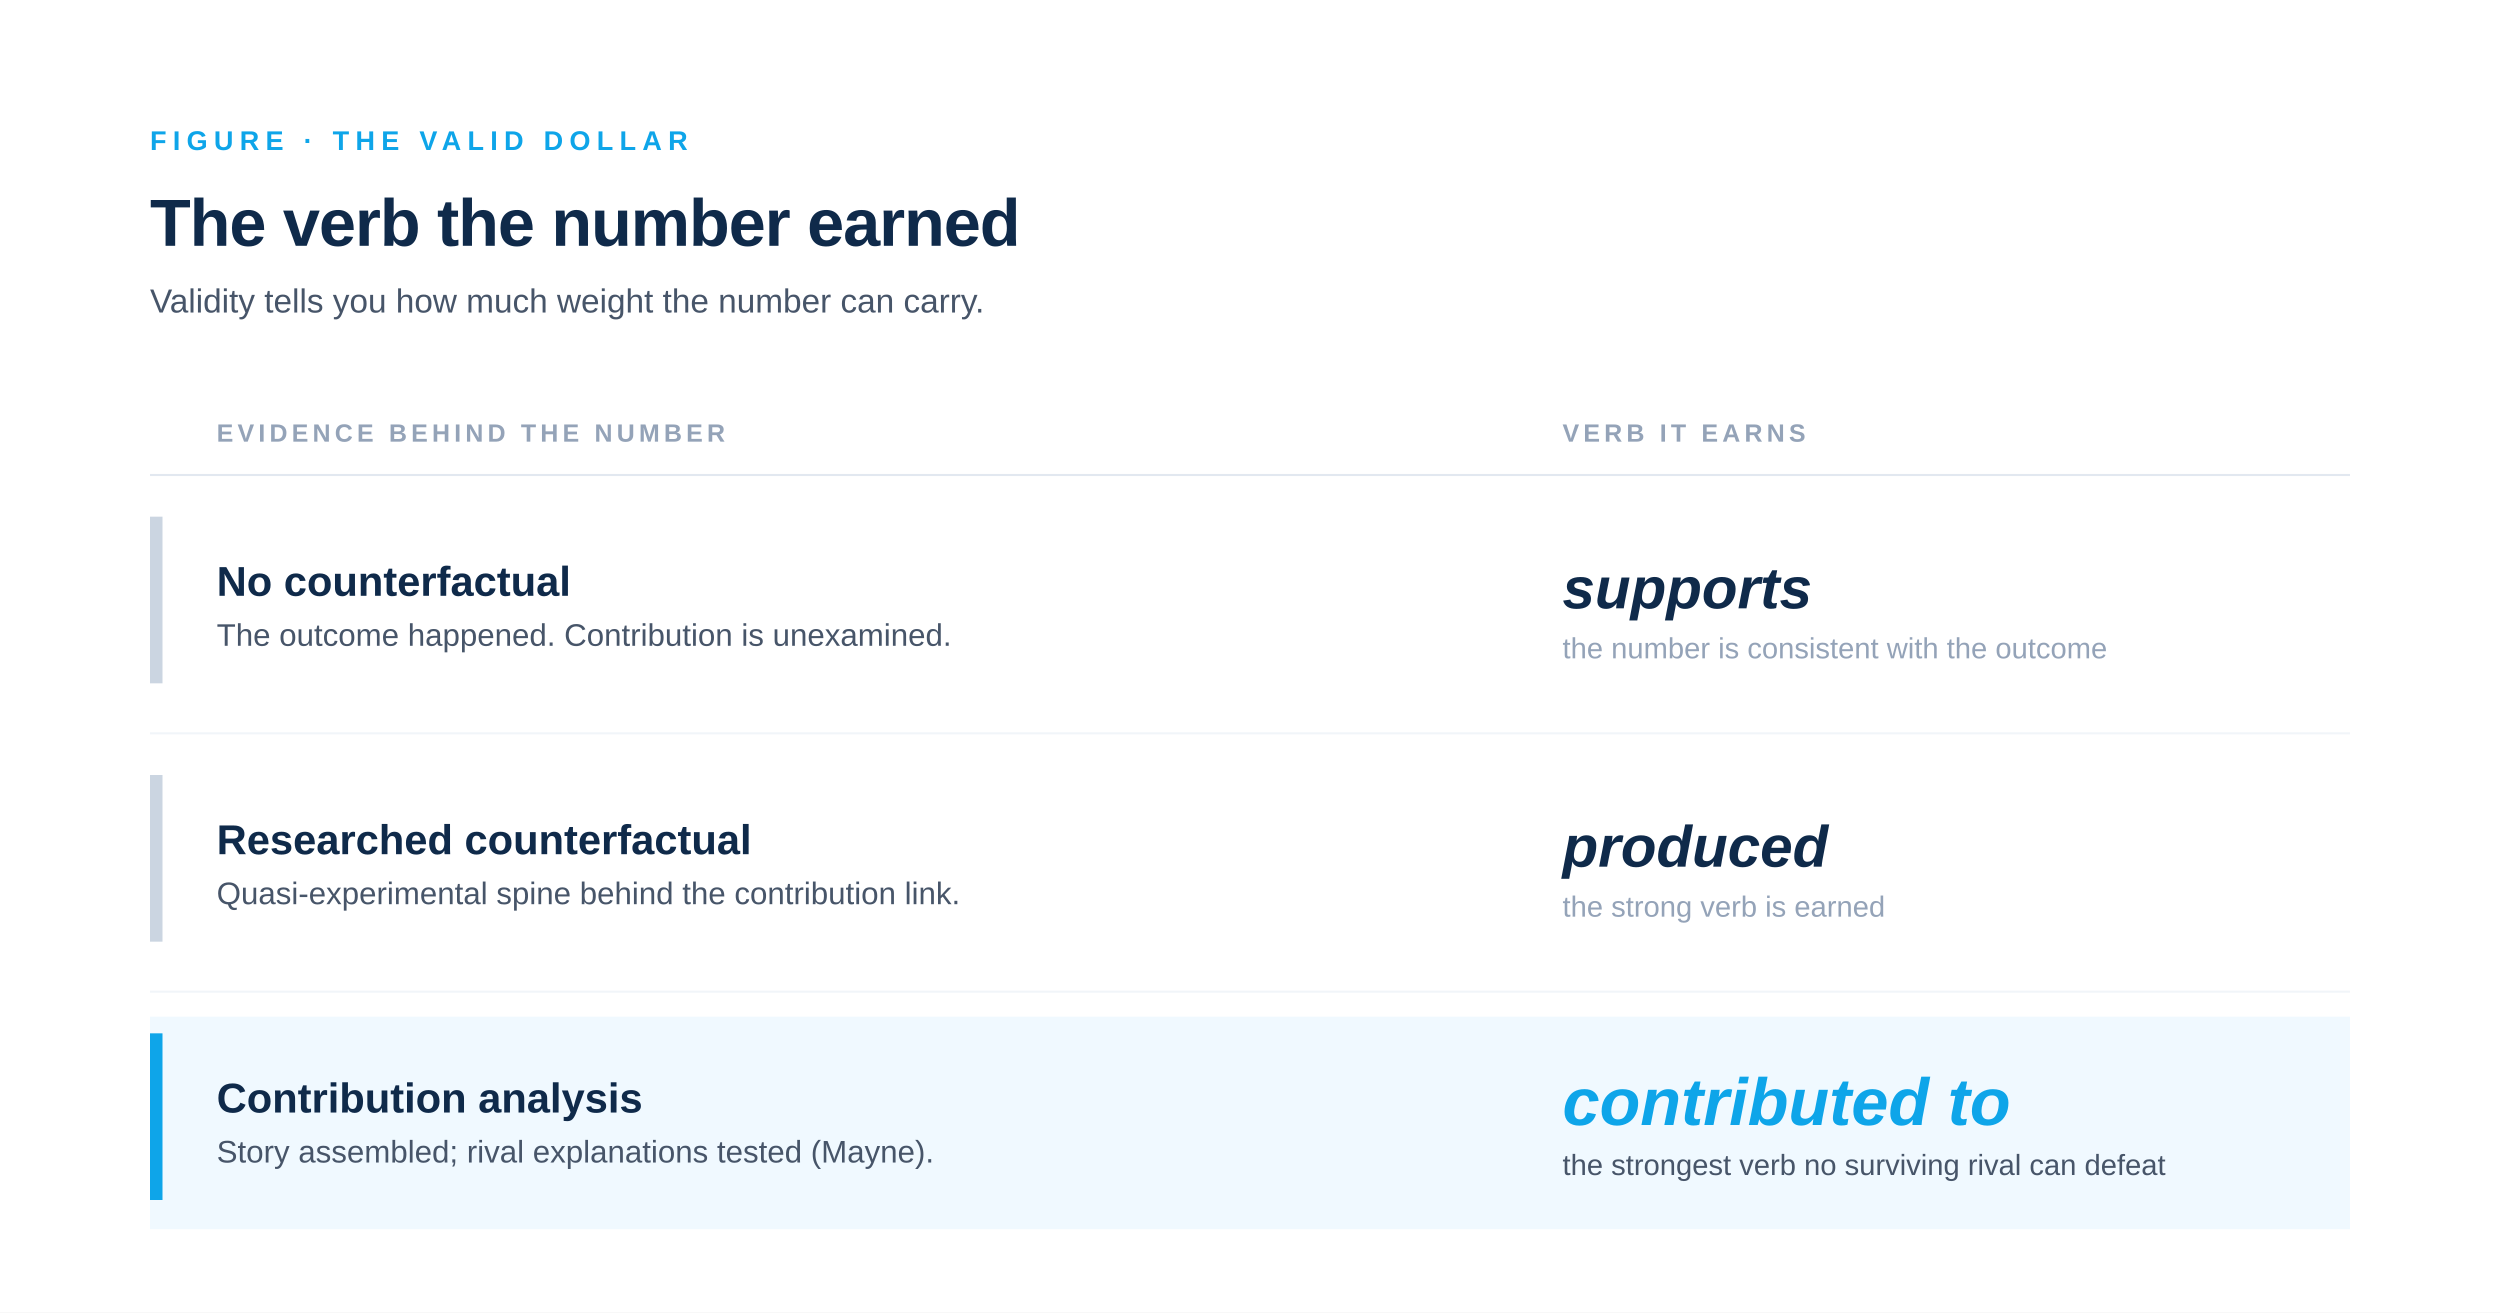
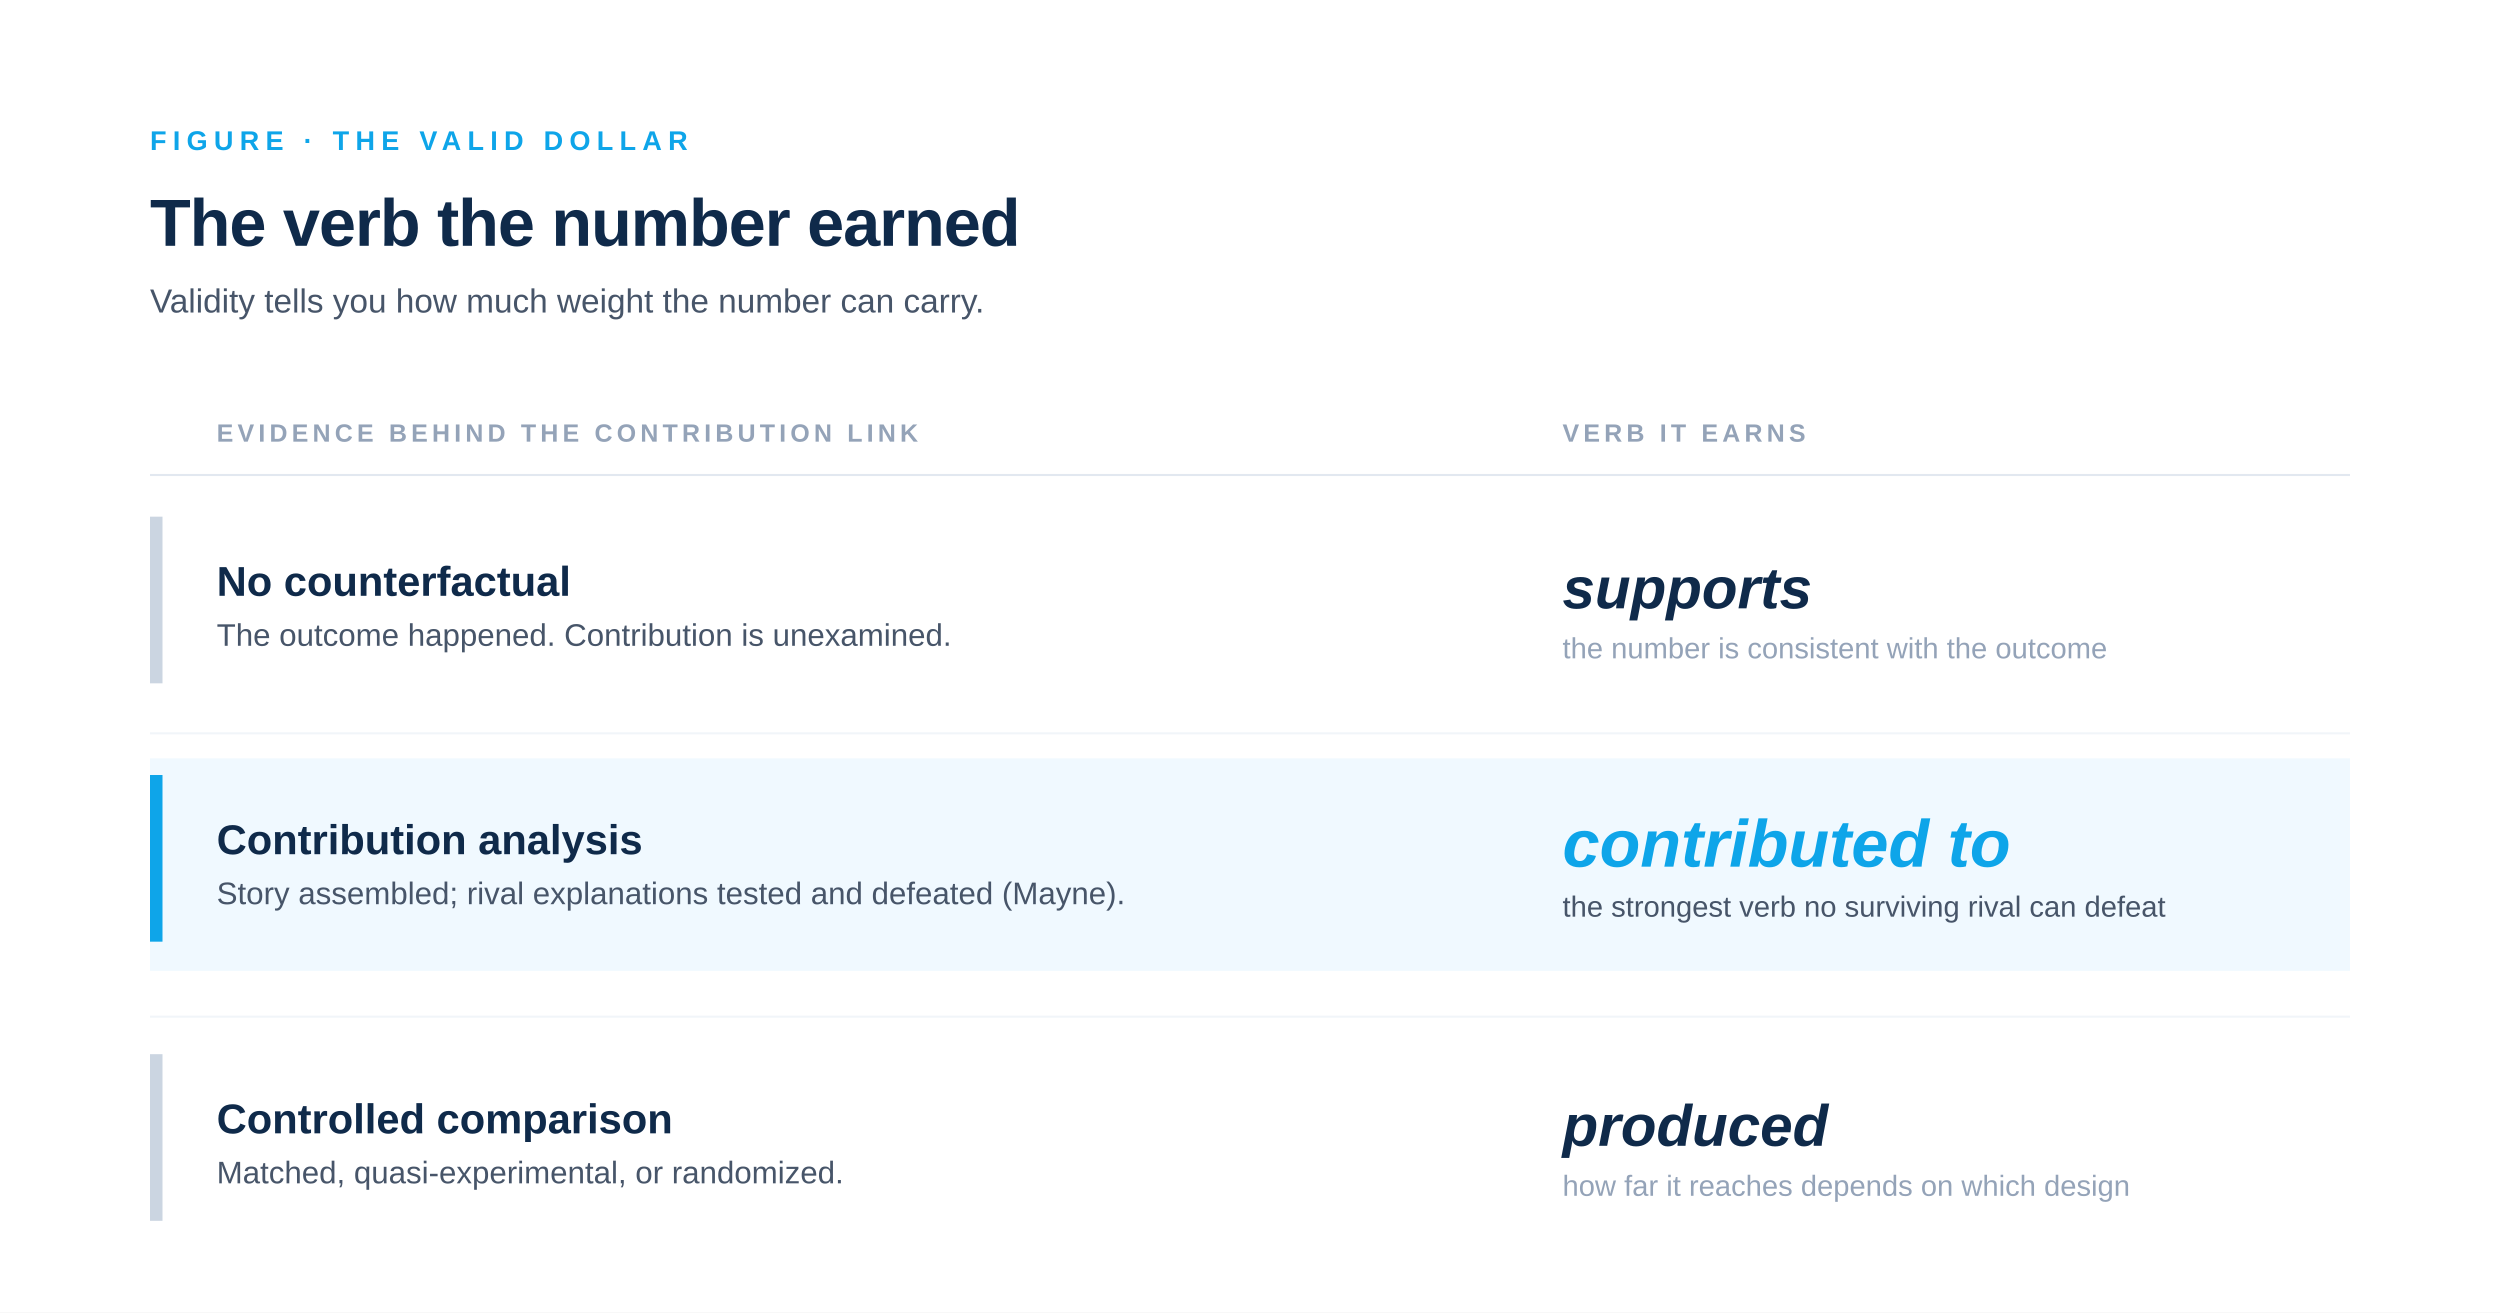
<svg xmlns="http://www.w3.org/2000/svg" viewBox="0 0 1200 630" width="1200" height="630" role="img" aria-labelledby="title desc">
  <rect x="0" y="0" width="1200" height="630" fill="#ffffff" />
  <text x="72" y="72" font-family="-apple-system, BlinkMacSystemFont, 'Helvetica Neue', Arial, sans-serif" font-size="13" font-weight="600" fill="#0EA5E9" letter-spacing="3">FIGURE · THE VALID DOLLAR</text>
  <text x="72" y="118" font-family="-apple-system, BlinkMacSystemFont, 'Helvetica Neue', Arial, sans-serif" font-size="32" font-weight="700" fill="#0F2A4A" letter-spacing="-0.5">The verb the number earned</text>
  <text x="72" y="150" font-family="-apple-system, BlinkMacSystemFont, 'Helvetica Neue', Arial, sans-serif" font-size="16" font-weight="400" fill="#475569">Validity tells you how much weight the number can carry.</text>
-   <text x="104" y="212" font-family="-apple-system, BlinkMacSystemFont, 'Helvetica Neue', Arial, sans-serif" font-size="12" font-weight="700" fill="#94A3B8" letter-spacing="2">EVIDENCE BEHIND THE NUMBER</text>
+   <text x="104" y="212" font-family="-apple-system, BlinkMacSystemFont, 'Helvetica Neue', Arial, sans-serif" font-size="12" font-weight="700" fill="#94A3B8" letter-spacing="2">EVIDENCE BEHIND THE CONTRIBUTION LINK</text>
  <text x="750" y="212" font-family="-apple-system, BlinkMacSystemFont, 'Helvetica Neue', Arial, sans-serif" font-size="12" font-weight="700" fill="#94A3B8" letter-spacing="2">VERB IT EARNS</text>
  <line x1="72" y1="228" x2="1128" y2="228" stroke="#E2E8F0" stroke-width="1" />
  <g>
    <rect x="72" y="248" width="6" height="80" fill="#CBD5E1" />
    <text x="104" y="286" font-family="-apple-system, BlinkMacSystemFont, 'Helvetica Neue', Arial, sans-serif" font-size="20" font-weight="600" fill="#0F2A4A">No counterfactual</text>
    <text x="104" y="310" font-family="-apple-system, BlinkMacSystemFont, 'Helvetica Neue', Arial, sans-serif" font-size="15" font-weight="400" fill="#475569">The outcome happened. Contribution is unexamined.</text>
    <text x="750" y="292" font-family="-apple-system, BlinkMacSystemFont, 'Helvetica Neue', Arial, sans-serif" font-size="28" font-weight="600" font-style="italic" fill="#0F2A4A">supports</text>
    <text x="750" y="316" font-family="-apple-system, BlinkMacSystemFont, 'Helvetica Neue', Arial, sans-serif" font-size="14" font-weight="400" fill="#94A3B8">the number is consistent with the outcome</text>
  </g>
  <line x1="72" y1="352" x2="1128" y2="352" stroke="#F1F5F9" stroke-width="1" />
+   <rect x="72" y="364" width="1056" height="102" fill="#F0F9FF" />
  <g>
-     <rect x="72" y="372" width="6" height="80" fill="#CBD5E1" />
-     <text x="104" y="410" font-family="-apple-system, BlinkMacSystemFont, 'Helvetica Neue', Arial, sans-serif" font-size="20" font-weight="600" fill="#0F2A4A">Researched counterfactual</text>
-     <text x="104" y="434" font-family="-apple-system, BlinkMacSystemFont, 'Helvetica Neue', Arial, sans-serif" font-size="15" font-weight="400" fill="#475569">Quasi-experimental spine behind the contribution link.</text>
-     <text x="750" y="416" font-family="-apple-system, BlinkMacSystemFont, 'Helvetica Neue', Arial, sans-serif" font-size="28" font-weight="600" font-style="italic" fill="#0F2A4A">produced</text>
-     <text x="750" y="440" font-family="-apple-system, BlinkMacSystemFont, 'Helvetica Neue', Arial, sans-serif" font-size="14" font-weight="400" fill="#94A3B8">the strong verb is earned</text>
+     <rect x="72" y="372" width="6" height="80" fill="#0EA5E9" />
+     <text x="104" y="410" font-family="-apple-system, BlinkMacSystemFont, 'Helvetica Neue', Arial, sans-serif" font-size="20" font-weight="700" fill="#0F2A4A">Contribution analysis</text>
+     <text x="104" y="434" font-family="-apple-system, BlinkMacSystemFont, 'Helvetica Neue', Arial, sans-serif" font-size="15" font-weight="400" fill="#475569">Story assembled; rival explanations tested and defeated (Mayne).</text>
+     <text x="750" y="416" font-family="-apple-system, BlinkMacSystemFont, 'Helvetica Neue', Arial, sans-serif" font-size="32" font-weight="700" font-style="italic" fill="#0EA5E9">contributed to</text>
+     <text x="750" y="440" font-family="-apple-system, BlinkMacSystemFont, 'Helvetica Neue', Arial, sans-serif" font-size="14" font-weight="400" fill="#475569">the strongest verb no surviving rival can defeat</text>
  </g>
-   <line x1="72" y1="476" x2="1128" y2="476" stroke="#F1F5F9" stroke-width="1" />
-   <rect x="72" y="488" width="1056" height="102" fill="#F0F9FF" />
+   <line x1="72" y1="488" x2="1128" y2="488" stroke="#F1F5F9" stroke-width="1" />
  <g>
-     <rect x="72" y="496" width="6" height="80" fill="#0EA5E9" />
-     <text x="104" y="534" font-family="-apple-system, BlinkMacSystemFont, 'Helvetica Neue', Arial, sans-serif" font-size="20" font-weight="700" fill="#0F2A4A">Contribution analysis</text>
-     <text x="104" y="558" font-family="-apple-system, BlinkMacSystemFont, 'Helvetica Neue', Arial, sans-serif" font-size="15" font-weight="400" fill="#475569">Story assembled; rival explanations tested (Mayne).</text>
-     <text x="750" y="540" font-family="-apple-system, BlinkMacSystemFont, 'Helvetica Neue', Arial, sans-serif" font-size="32" font-weight="700" font-style="italic" fill="#0EA5E9">contributed to</text>
-     <text x="750" y="564" font-family="-apple-system, BlinkMacSystemFont, 'Helvetica Neue', Arial, sans-serif" font-size="14" font-weight="400" fill="#475569">the strongest verb no surviving rival can defeat</text>
+     <rect x="72" y="506" width="6" height="80" fill="#CBD5E1" />
+     <text x="104" y="544" font-family="-apple-system, BlinkMacSystemFont, 'Helvetica Neue', Arial, sans-serif" font-size="20" font-weight="600" fill="#0F2A4A">Controlled comparison</text>
+     <text x="104" y="568" font-family="-apple-system, BlinkMacSystemFont, 'Helvetica Neue', Arial, sans-serif" font-size="15" font-weight="400" fill="#475569">Matched, quasi-experimental, or randomized.</text>
+     <text x="750" y="550" font-family="-apple-system, BlinkMacSystemFont, 'Helvetica Neue', Arial, sans-serif" font-size="28" font-weight="600" font-style="italic" fill="#0F2A4A">produced</text>
+     <text x="750" y="574" font-family="-apple-system, BlinkMacSystemFont, 'Helvetica Neue', Arial, sans-serif" font-size="14" font-weight="400" fill="#94A3B8">how far it reaches depends on which design</text>
  </g>
</svg>
